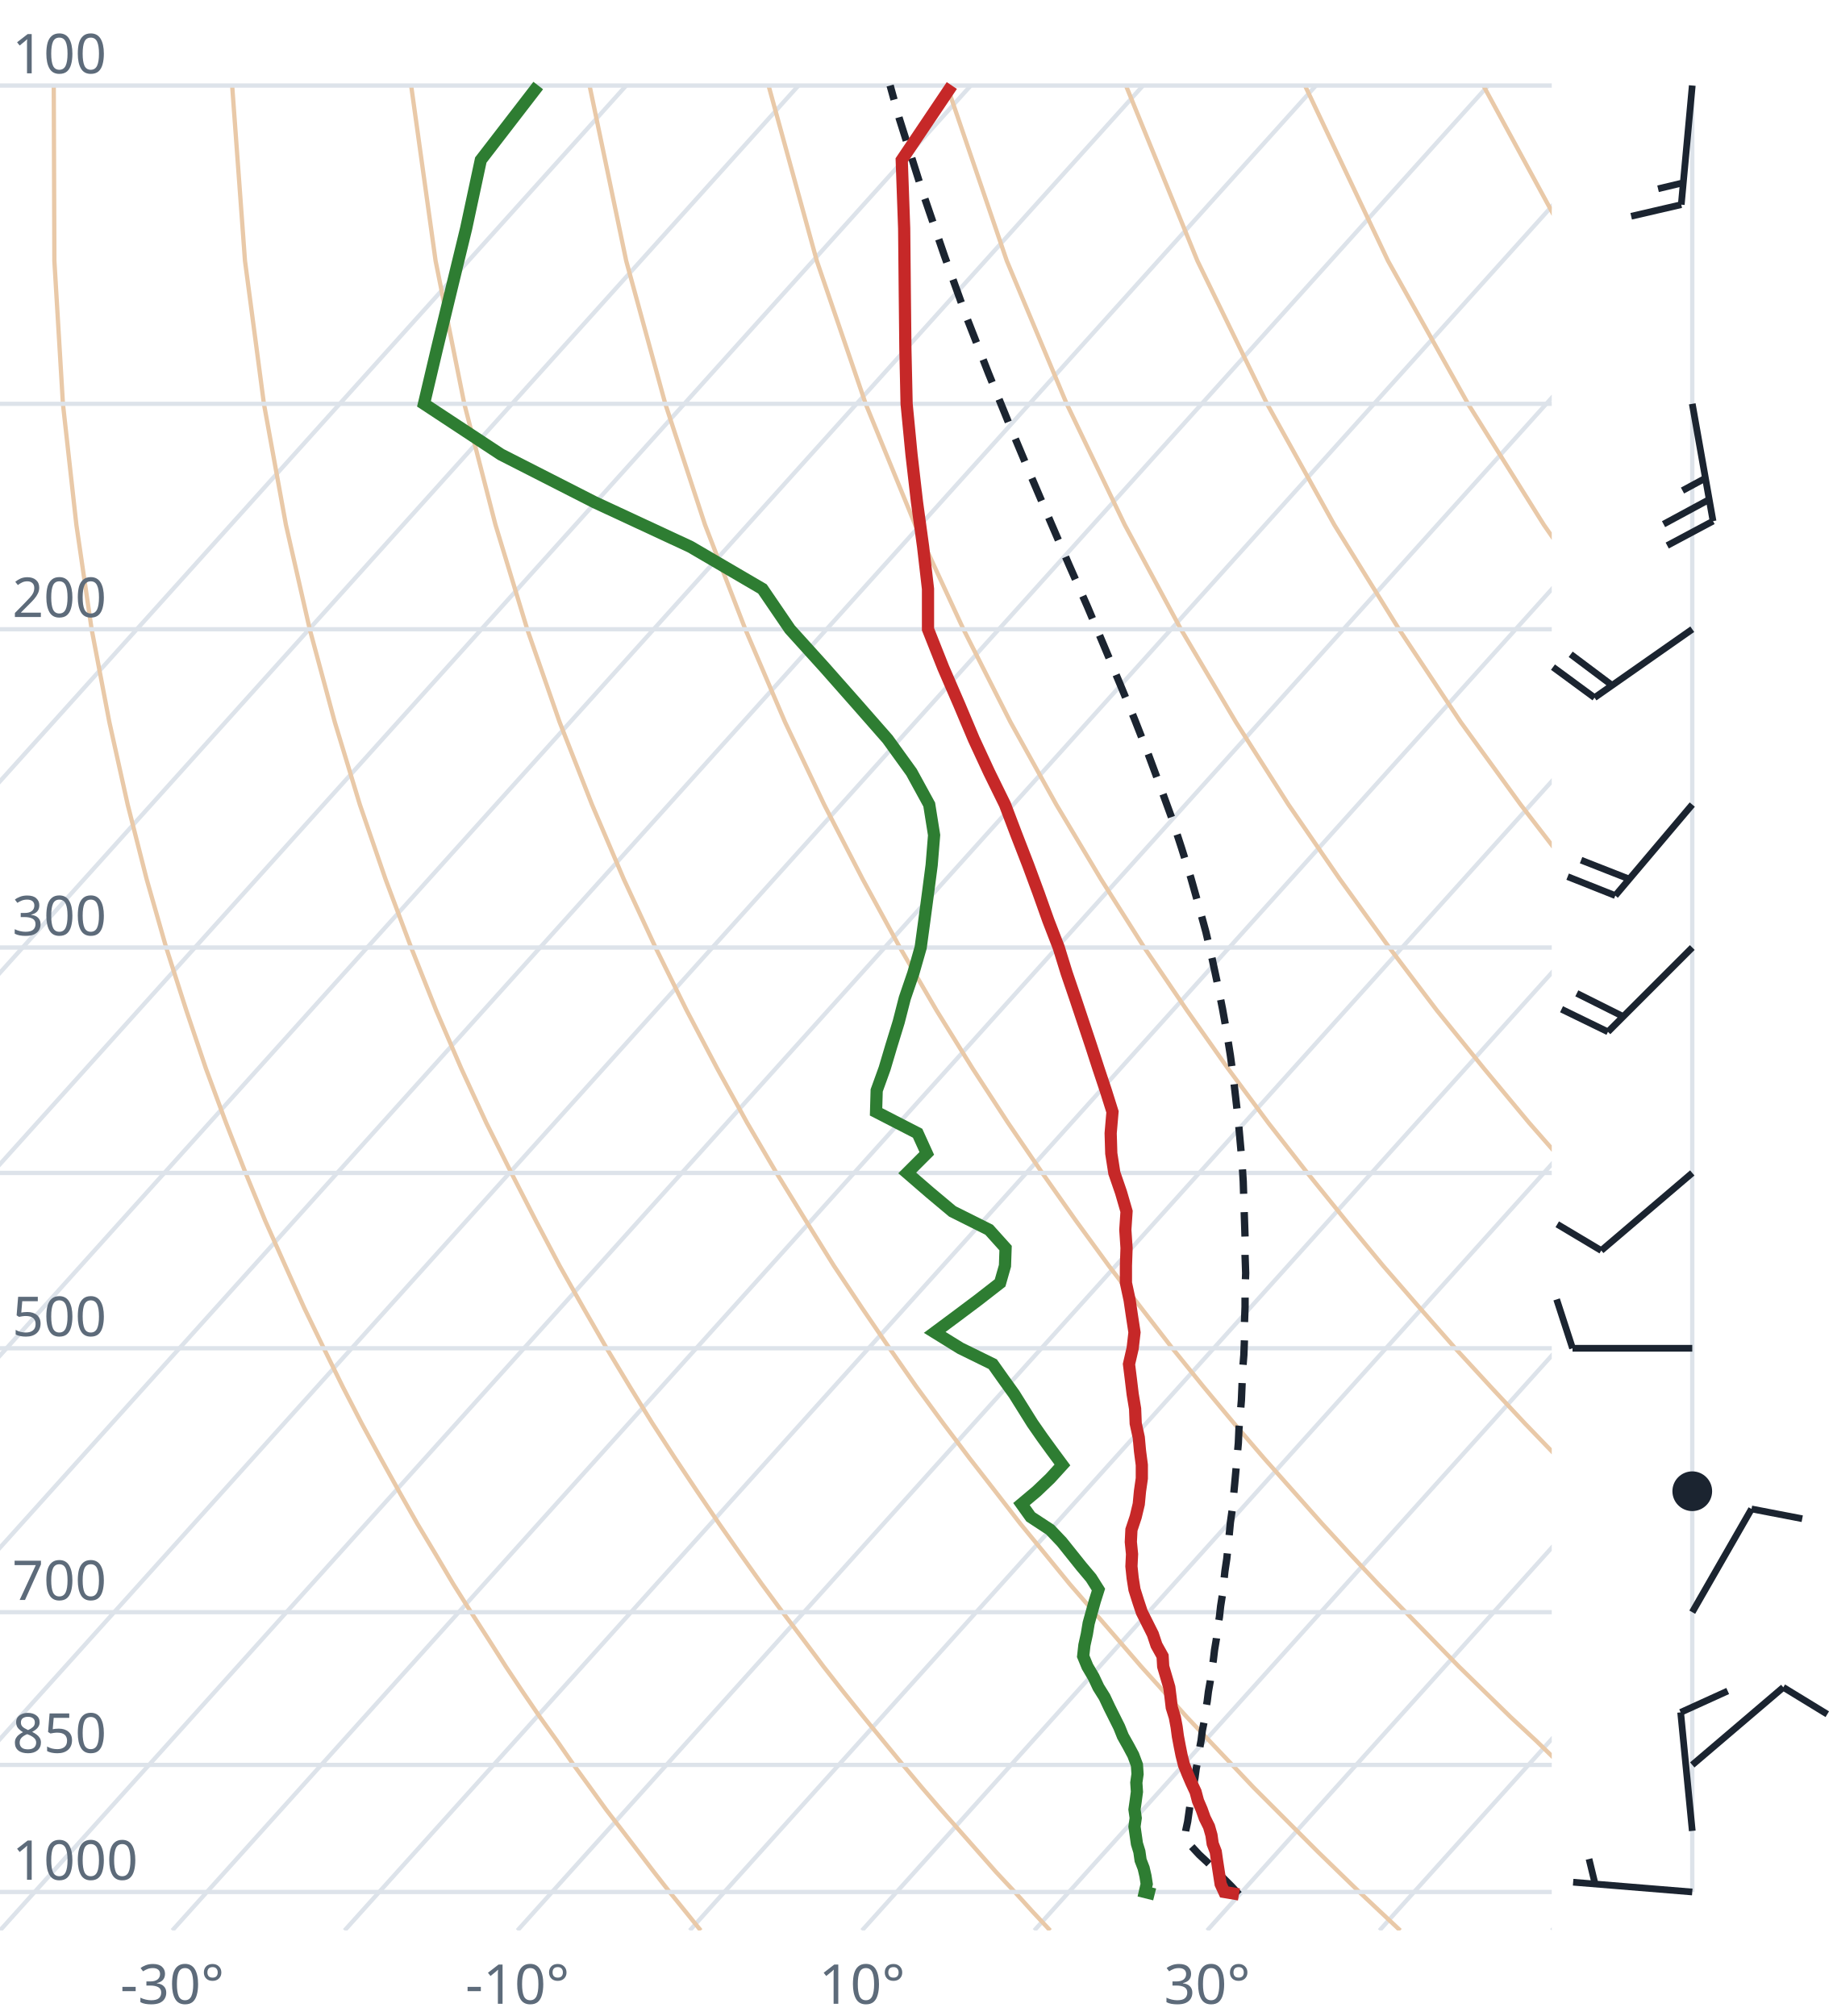
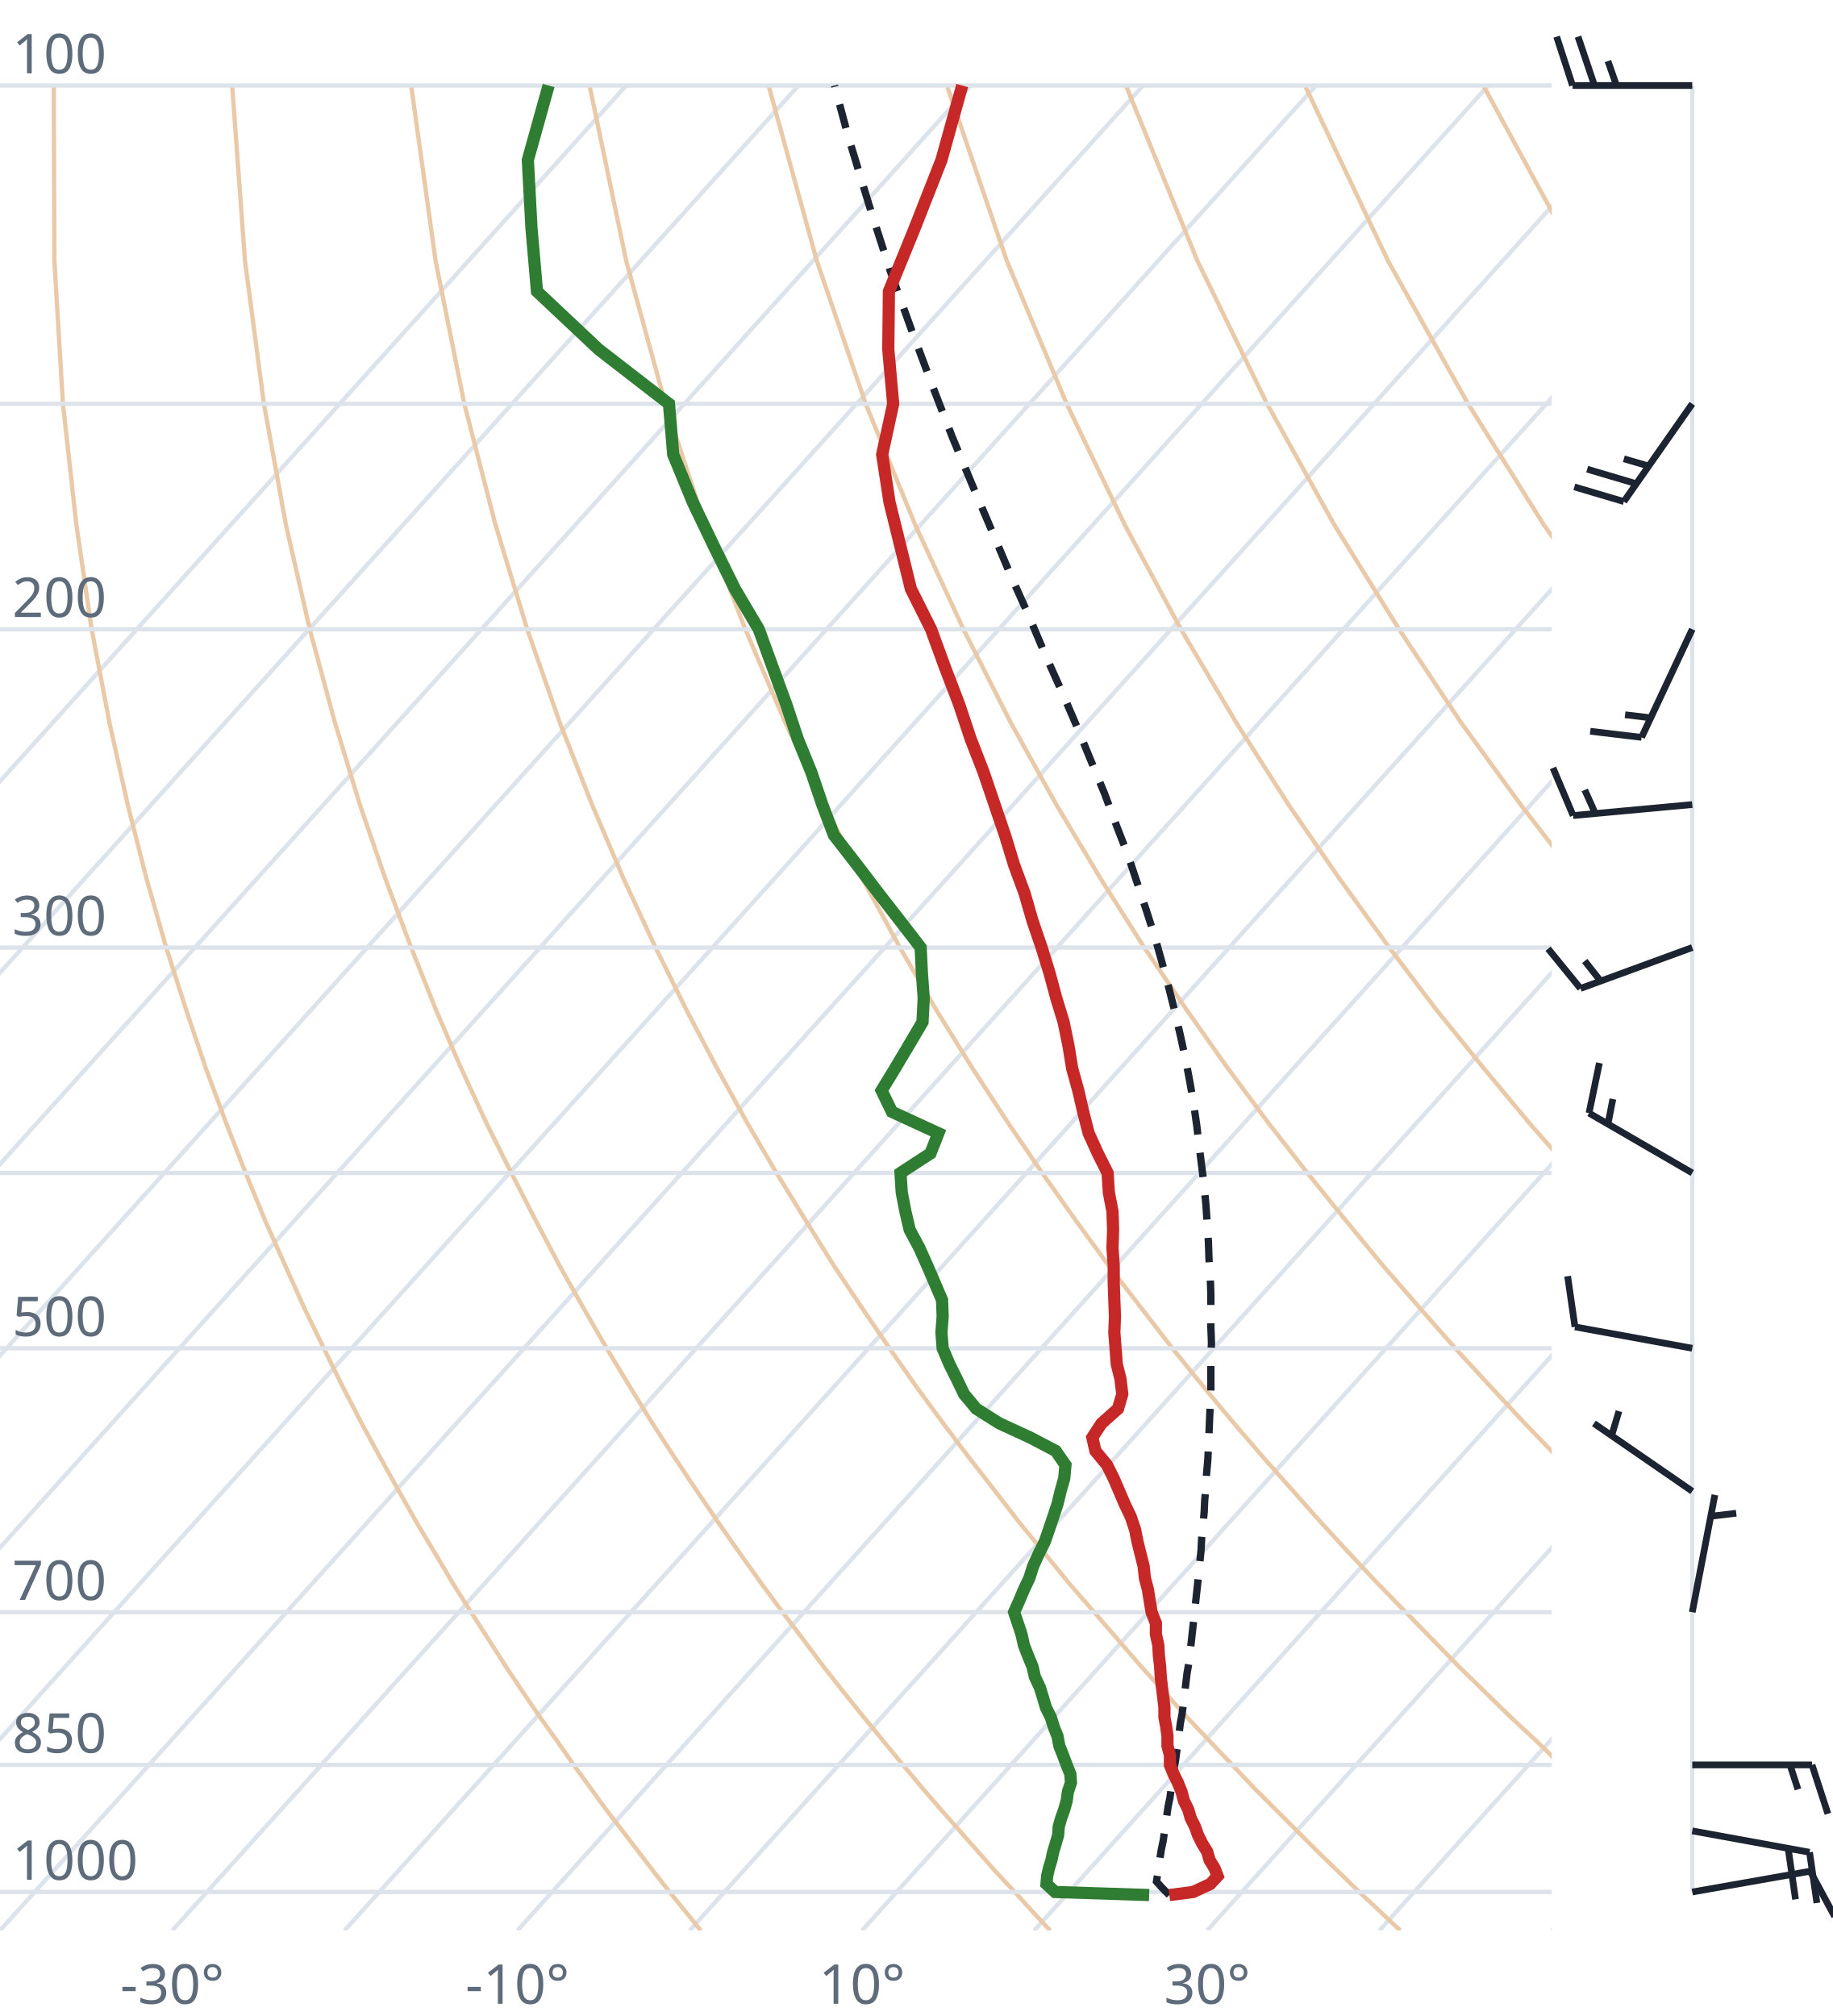
<svg xmlns="http://www.w3.org/2000/svg" viewBox="0 0 300 330" font-family="system-ui,sans-serif" font-size="9">
  <style>.g{stroke:#dde3ea;stroke-width:.7;fill:none}.ad{stroke:#e9c9a8;stroke-width:.7;fill:none}.t{stroke:#c62828;stroke-width:2;fill:none}.d{stroke:#2e7d32;stroke-width:2;fill:none}.pc{stroke:#1b2430;stroke-width:1.2;stroke-dasharray:4 3;fill:none}.barb{stroke:#1b2430;stroke-width:1.1;fill:#1b2430}text{fill:#5d6b7a}</style>
  <clipPath id="c">
    <rect x="0" y="0" width="254" height="316.0" />
  </clipPath>
  <g clip-path="url(#c)">
    <line class="g" x1="-169.3" y1="316.0" x2="102.5" y2="14.0" />
    <line class="g" x1="-141.1" y1="316.0" x2="130.7" y2="14.0" />
    <line class="g" x1="-112.9" y1="316.0" x2="158.9" y2="14.0" />
    <line class="g" x1="-84.7" y1="316.0" x2="187.1" y2="14.0" />
    <line class="g" x1="-56.4" y1="316.0" x2="215.4" y2="14.0" />
    <line class="g" x1="-28.2" y1="316.0" x2="243.6" y2="14.0" />
    <line class="g" x1="0.0" y1="316.0" x2="271.8" y2="14.0" />
    <line class="g" x1="28.2" y1="316.0" x2="300.0" y2="14.0" />
    <line class="g" x1="56.4" y1="316.0" x2="328.2" y2="14.0" />
    <line class="g" x1="84.7" y1="316.0" x2="356.5" y2="14.0" />
    <line class="g" x1="112.9" y1="316.0" x2="384.7" y2="14.0" />
    <line class="g" x1="141.1" y1="316.0" x2="412.9" y2="14.0" />
    <line class="g" x1="169.3" y1="316.0" x2="441.1" y2="14.0" />
    <line class="g" x1="197.6" y1="316.0" x2="469.4" y2="14.0" />
    <line class="g" x1="225.8" y1="316.0" x2="497.6" y2="14.0" />
    <line class="g" x1="254.0" y1="316.0" x2="525.8" y2="14.0" />
    <path class="ad" d="M114.7,316.0L112.2,312.9L109.6,309.7L107.1,306.5L104.5,303.1L101.9,299.7L99.2,296.2L96.6,292.6L93.9,288.9L91.2,285.0L88.4,281.1L85.6,277.0L82.8,272.8L80.0,268.4L77.1,263.9L74.2,259.3L71.3,254.4L68.3,249.4L65.3,244.1L62.3,238.7L59.2,233.0L56.1,227.0L53.0,220.7L49.8,214.1L46.7,207.2L43.4,199.8L40.2,192.0L37.0,183.8L33.7,174.9L30.5,165.4L27.2,155.1L24.0,143.9L20.9,131.7L17.9,118.2L15.0,103.0L12.5,85.9L10.3,66.1L8.9,42.7L8.8,14.0" />
    <path class="ad" d="M171.9,316.0L169.0,312.9L166.1,309.7L163.1,306.5L160.1,303.1L157.1,299.7L154.0,296.2L150.9,292.6L147.8,288.9L144.6,285.0L141.4,281.1L138.1,277.0L134.8,272.8L131.5,268.4L128.1,263.9L124.7,259.3L121.2,254.4L117.7,249.4L114.1,244.1L110.5,238.7L106.8,233.0L103.1,227.0L99.3,220.7L95.5,214.1L91.6,207.2L87.7,199.8L83.7,192.0L79.6,183.8L75.5,174.9L71.4,165.4L67.3,155.1L63.1,143.9L58.9,131.7L54.8,118.2L50.7,103.0L46.8,85.9L43.2,66.1L40.1,42.7L38.0,14.0" />
    <path class="ad" d="M229.2,316.0L225.9,312.9L222.5,309.7L219.2,306.5L215.7,303.1L212.3,299.7L208.8,296.2L205.2,292.6L201.7,288.9L198.0,285.0L194.3,281.1L190.6,277.0L186.8,272.8L183.0,268.4L179.1,263.9L175.1,259.3L171.1,254.4L167.0,249.4L162.9,244.1L158.7,238.7L154.4,233.0L150.0,227.0L145.6,220.7L141.1,214.1L136.5,207.2L131.9,199.8L127.1,192.0L122.3,183.8L117.4,174.9L112.4,165.4L107.3,155.1L102.1,143.9L96.9,131.7L91.6,118.2L86.3,103.0L81.1,85.9L76.0,66.1L71.3,42.7L67.3,14.0" />
    <path class="ad" d="M286.4,316.0L282.7,312.9L279.0,309.7L275.2,306.5L271.4,303.1L267.5,299.7L263.6,296.2L259.6,292.6L255.5,288.9L251.5,285.0L247.3,281.1L243.1,277.0L238.8,272.8L234.5,268.4L230.1,263.9L225.6,259.3L221.0,254.4L216.4,249.4L211.7,244.1L206.9,238.7L202.0,233.0L197.0,227.0L191.9,220.7L186.8,214.1L181.5,207.2L176.1,199.8L170.6,192.0L165.0,183.8L159.2,174.9L153.3,165.4L147.3,155.1L141.2,143.9L134.9,131.7L128.5,118.2L122.0,103.0L115.4,85.9L108.9,66.1L102.5,42.7L96.5,14.0" />
    <path class="ad" d="M343.6,316.0L339.5,312.9L335.4,309.7L331.2,306.5L327.0,303.1L322.7,299.7L318.3,296.2L313.9,292.6L309.4,288.9L304.9,285.0L300.3,281.1L295.6,277.0L290.8,272.8L286.0,268.4L281.0,263.9L276.0,259.3L270.9,254.4L265.7,249.4L260.5,244.1L255.1,238.7L249.6,233.0L244.0,227.0L238.2,220.7L232.4,214.1L226.4,207.2L220.3,199.8L214.0,192.0L207.6,183.8L201.0,174.9L194.3,165.4L187.3,155.1L180.2,143.9L172.9,131.7L165.4,118.2L157.7,103.0L149.8,85.9L141.7,66.1L133.7,42.7L125.8,14.0" />
    <path class="ad" d="M400.9,316.0L396.4,312.9L391.9,309.7L387.3,306.5L382.6,303.1L377.9,299.7L373.1,296.2L368.2,292.6L363.3,288.9L358.3,285.0L353.2,281.1L348.1,277.0L342.8,272.8L337.5,268.4L332.0,263.9L326.5,259.3L320.9,254.4L315.1,249.4L309.2,244.1L303.3,238.7L297.2,233.0L290.9,227.0L284.6,220.7L278.0,214.1L271.4,207.2L264.5,199.8L257.5,192.0L250.3,183.8L242.9,174.9L235.2,165.4L227.4,155.1L219.3,143.9L210.9,131.7L202.3,118.2L193.3,103.0L184.1,85.9L174.6,66.1L164.8,42.7L155.0,14.0" />
    <path class="ad" d="M458.1,316.0L453.2,312.9L448.3,309.7L443.3,306.5L438.2,303.1L433.1,299.7L427.9,296.2L422.6,292.6L417.2,288.9L411.7,285.0L406.2,281.1L400.5,277.0L394.8,272.8L389.0,268.4L383.0,263.9L376.9,259.3L370.8,254.4L364.5,249.4L358.0,244.1L351.5,238.7L344.8,233.0L337.9,227.0L330.9,220.7L323.7,214.1L316.3,207.2L308.7,199.8L300.9,192.0L292.9,183.8L284.7,174.9L276.2,165.4L267.4,155.1L258.3,143.9L248.9,131.7L239.1,118.2L229.0,103.0L218.4,85.9L207.4,66.1L196.0,42.7L184.3,14.0" />
    <path class="ad" d="M515.3,316.0L510.1,312.9L504.7,309.7L499.3,306.5L493.9,303.1L488.3,299.7L482.7,296.2L476.9,292.6L471.1,288.9L465.2,285.0L459.2,281.1L453.0,277.0L446.8,272.8L440.5,268.4L434.0,263.9L427.4,259.3L420.7,254.4L413.8,249.4L406.8,244.1L399.7,238.7L392.4,233.0L384.9,227.0L377.2,220.7L369.3,214.1L361.2,207.2L352.9,199.8L344.4,192.0L335.6,183.8L326.5,174.9L317.1,165.4L307.4,155.1L297.4,143.9L286.9,131.7L276.0,118.2L264.6,103.0L252.7,85.9L240.3,66.1L227.2,42.7L213.6,14.0" />
    <path class="ad" d="M572.6,316.0L566.9,312.9L561.2,309.7L555.4,306.5L549.5,303.1L543.5,299.7L537.4,296.2L531.3,292.6L525.0,288.9L518.6,285.0L512.1,281.1L505.5,277.0L498.8,272.8L491.9,268.4L485.0,263.9L477.9,259.3L470.6,254.4L463.2,249.4L455.6,244.1L447.9,238.7L439.9,233.0L431.8,227.0L423.5,220.7L415.0,214.1L406.2,207.2L397.2,199.8L387.9,192.0L378.3,183.8L368.4,174.9L358.1,165.4L347.5,155.1L336.4,143.9L324.9,131.7L312.9,118.2L300.3,103.0L287.1,85.9L273.1,66.1L258.4,42.7L242.8,14.0" />
    <path class="ad" d="M629.8,316.0L623.8,312.9L617.6,309.7L611.4,306.5L605.1,303.1L598.7,299.7L592.2,296.2L585.6,292.6L578.9,288.9L572.0,285.0L565.1,281.1L558.0,277.0L550.8,272.8L543.4,268.4L536.0,263.9L528.3,259.3L520.5,254.4L512.5,249.4L504.4,244.1L496.1,238.7L487.5,233.0L478.8,227.0L469.8,220.7L460.6,214.1L451.1,207.2L441.4,199.8L431.3,192.0L420.9,183.8L410.2,174.9L399.1,165.4L387.5,155.1L375.5,143.9L362.9,131.7L349.8,118.2L335.9,103.0L321.4,85.9L306.0,66.1L289.6,42.7L272.1,14.0" />
    <line class="g" x1="0" y1="309.7" x2="254" y2="309.7" />
    <line class="g" x1="0" y1="288.9" x2="254" y2="288.9" />
    <line class="g" x1="0" y1="263.9" x2="254" y2="263.9" />
    <line class="g" x1="0" y1="220.7" x2="254" y2="220.7" />
    <line class="g" x1="0" y1="192.0" x2="254" y2="192.0" />
    <line class="g" x1="0" y1="155.1" x2="254" y2="155.1" />
    <line class="g" x1="0" y1="103.0" x2="254" y2="103.0" />
    <line class="g" x1="0" y1="66.1" x2="254" y2="66.1" />
    <line class="g" x1="0" y1="14.0" x2="254" y2="14.0" />
-     <path class="pc" d="M202.8,310.1L201.6,308.8L200.3,307.5L199.0,306.2L197.7,304.9L196.3,303.6L195.0,302.2L193.9,301.0L194.1,299.6L194.4,298.2L194.6,296.8L194.8,295.4L195.1,293.9L195.3,292.5L195.6,291.0L195.8,289.5L196.1,288.0L196.3,286.5L196.6,284.9L196.8,283.3L197.1,281.8L197.3,280.2L197.6,278.5L197.8,276.9L198.1,275.2L198.3,273.5L198.6,271.8L198.8,270.1L199.1,268.3L199.3,266.5L199.6,264.7L199.8,262.9L200.1,261.0L200.3,259.1L200.5,257.2L200.8,255.2L201.0,253.3L201.2,251.3L201.4,249.2L201.7,247.1L201.9,245.0L202.1,242.9L202.3,240.7L202.5,238.5L202.7,236.2L202.8,233.9L203.0,231.6L203.2,229.2L203.3,226.8L203.4,224.3L203.6,221.8L203.7,219.2L203.7,216.6L203.8,213.9L203.8,211.2L203.9,208.4L203.8,205.5L203.8,202.6L203.7,199.6L203.6,196.6L203.5,193.4L203.3,190.2L203.0,186.9L202.7,183.5L202.3,180.0L201.9,176.5L201.4,172.8L200.8,169.0L200.1,165.1L199.3,161.1L198.4,156.9L197.4,152.6L196.2,148.2L194.9,143.6L193.4,138.8L191.8,133.9L189.9,128.7L187.9,123.3L185.7,117.7L183.3,111.9L180.7,105.7L178.0,99.3L175.0,92.5L171.9,85.3L168.7,77.8L165.3,69.7L161.8,61.1L158.2,51.9L154.6,41.9L150.9,31.1L147.2,19.4L145.7,14.0" />
-     <path class="t" d="M202.8,310.1L200.4,309.7L199.8,308.4L199.6,307.1L199.4,305.8L199.2,304.5L199.0,303.1L198.5,301.8L198.3,300.4L197.9,299.0L197.2,297.6L196.7,296.2L196.1,294.8L195.7,293.3L195.0,291.8L194.4,290.4L193.8,288.9L193.4,287.3L193.1,285.8L192.8,284.2L192.6,282.7L192.3,281.1L191.8,279.5L191.6,277.8L191.4,276.2L190.9,274.5L190.4,272.8L190.3,271.1L189.3,269.3L188.7,267.5L187.8,265.7L186.9,263.9L186.3,262.1L185.7,260.2L185.4,258.3L185.2,256.4L185.3,254.4L185.1,252.4L185.2,250.4L185.9,248.3L186.4,246.2L186.6,244.1L186.9,242.0L186.9,239.8L186.6,237.5L186.4,235.3L185.9,233.0L185.8,230.6L185.4,228.2L185.1,225.7L184.8,223.3L185.4,220.7L185.7,218.1L185.3,215.5L184.9,212.8L184.3,210.0L184.3,207.2L184.4,204.3L184.2,201.3L184.4,198.3L183.5,195.2L182.4,192.0L181.9,188.8L181.8,185.5L182.1,182.0L181.0,178.5L179.8,174.9L178.6,171.2L177.3,167.3L176.0,163.4L174.6,159.3L173.3,155.1L171.6,150.7L170.0,146.2L168.3,141.6L166.4,136.7L164.5,131.7L161.9,126.4L159.4,121.0L157.0,115.3L154.4,109.3L151.9,103.0L151.9,96.4L151.1,89.5L150.1,82.2L149.2,74.4L148.4,66.1L148.2,57.2L148.1,47.7L148.0,37.4L147.6,26.2L155.8,14.0" />
-     <path class="d" d="M189.0,310.1L187.4,309.7L187.7,308.4L187.5,307.1L187.2,305.8L186.7,304.5L186.5,303.1L186.1,301.8L185.9,300.4L185.7,299.0L185.9,297.6L185.7,296.2L185.9,294.8L186.1,293.3L186.0,291.8L186.2,290.4L186.1,288.9L185.5,287.3L184.7,285.8L183.8,284.2L183.2,282.7L182.4,281.1L181.6,279.5L180.8,277.8L179.8,276.2L179.0,274.5L178.0,272.8L177.3,271.1L177.5,269.3L177.9,267.5L178.2,265.7L178.7,263.9L179.2,262.1L179.8,260.2L178.6,258.3L177.0,256.4L175.4,254.4L173.8,252.4L171.9,250.4L168.7,248.3L167.2,246.2L169.7,244.1L171.9,242.0L173.9,239.8L172.2,237.5L170.6,235.3L169.0,233.0L167.5,230.6L166.0,228.2L164.2,225.7L162.5,223.3L157.2,220.7L153.0,218.1L156.5,215.5L160.1,212.8L163.7,210.0L164.5,207.2L164.6,204.3L161.9,201.3L155.9,198.3L152.2,195.2L148.5,192.0L151.7,188.8L150.2,185.5L143.4,182.0L143.5,178.5L144.8,174.9L145.9,171.2L147.1,167.3L148.1,163.4L149.5,159.3L150.7,155.1L151.3,150.7L151.9,146.2L152.5,141.6L152.9,136.7L152.1,131.7L149.2,126.4L145.3,121.0L140.3,115.3L135.0,109.3L129.3,103.0L124.8,96.4L113.0,89.5L97.3,82.2L82.0,74.4L69.4,66.1L71.5,57.2L73.8,47.7L76.3,37.4L78.7,26.2L88.1,14.0" />
+     <path class="pc" d="M191.4,310.2L190.2,309.0L189.3,308.0L189.5,306.7L189.7,305.4L189.9,304.0L190.1,302.7L190.4,301.3L190.6,299.9L190.8,298.5L191.0,297.1L191.2,295.7L191.5,294.3L191.7,292.8L191.9,291.3L192.1,289.8L192.4,288.3L192.6,286.8L192.8,285.3L193.0,283.7L193.2,282.1L193.5,280.5L193.7,278.9L193.9,277.3L194.1,275.6L194.3,273.9L194.6,272.2L194.8,270.5L195.0,268.7L195.2,266.9L195.4,265.1L195.6,263.3L195.8,261.4L196.0,259.6L196.2,257.6L196.4,255.7L196.6,253.7L196.7,251.7L196.9,249.7L197.1,247.6L197.2,245.5L197.4,243.4L197.5,241.2L197.7,239.0L197.8,236.8L197.9,234.5L198.0,232.1L198.1,229.8L198.2,227.4L198.2,224.9L198.2,222.4L198.3,219.8L198.2,217.2L198.2,214.5L198.2,211.8L198.1,209.0L197.9,206.2L197.8,203.3L197.6,200.3L197.4,197.3L197.1,194.1L196.7,190.9L196.3,187.7L195.9,184.3L195.4,180.8L194.8,177.3L194.1,173.6L193.3,169.9L192.4,166.0L191.4,162.0L190.3,157.9L189.1,153.6L187.7,149.2L186.2,144.7L184.6,139.9L182.7,135.0L180.8,129.9L178.6,124.6L176.3,119.0L173.8,113.2L171.1,107.2L168.4,100.8L165.4,94.1L162.4,87.0L159.2,79.5L155.9,71.6L152.6,63.1L149.2,54.0L145.7,44.3L142.3,33.7L138.8,22.2L136.6,14.0" />
+     <path class="t" d="M191.4,310.2L195.3,309.7L198.1,308.4L199.3,307.1L198.8,305.8L198.0,304.5L197.6,303.1L196.8,301.8L196.1,300.4L195.6,299.0L194.9,297.6L194.5,296.2L193.8,294.8L193.4,293.3L192.8,291.8L192.1,290.4L191.5,288.9L191.5,287.3L191.1,285.8L191.1,284.2L190.9,282.7L190.6,281.1L190.6,279.5L190.4,277.8L190.2,276.2L190.0,274.5L189.9,272.8L189.7,271.1L189.6,269.3L189.2,267.5L189.2,265.7L188.5,263.9L188.2,262.1L187.9,260.2L187.4,258.3L187.2,256.4L186.7,254.4L186.2,252.4L185.8,250.4L185.1,248.3L184.1,246.2L183.2,244.1L182.3,242.0L181.2,239.8L179.3,237.5L178.8,235.3L180.3,233.0L183.0,230.6L183.7,228.2L183.4,225.7L182.8,223.3L182.6,220.7L182.4,218.1L182.5,215.5L182.4,212.8L182.3,210.0L182.3,207.2L182.1,204.3L182.2,201.3L182.1,198.3L181.5,195.2L181.3,192.0L179.7,188.8L178.2,185.5L177.3,182.0L176.5,178.5L175.5,174.9L174.9,171.2L174.1,167.3L172.9,163.4L171.8,159.3L170.5,155.1L169.0,150.7L167.7,146.2L166.0,141.6L164.5,136.7L162.8,131.7L161.0,126.4L158.9,121.0L157.0,115.3L154.7,109.3L152.4,103.0L149.1,96.4L147.4,89.5L145.6,82.2L144.4,74.4L146.2,66.1L145.4,57.2L145.5,47.7L149.7,37.4L154.1,26.2L157.5,14.0" />
+     <path class="d" d="M188.1,310.2L172.7,309.7L171.3,308.4L171.4,307.1L171.7,305.8L172.1,304.5L172.4,303.1L172.8,301.8L173.2,300.4L173.3,299.0L173.7,297.6L174.2,296.2L174.6,294.8L174.8,293.3L175.3,291.8L175.2,290.4L174.6,288.9L174.0,287.3L173.4,285.8L173.1,284.2L172.5,282.7L172.0,281.1L171.2,279.5L170.7,277.8L170.2,276.2L169.4,274.5L169.0,272.8L168.3,271.1L167.6,269.3L167.2,267.5L166.6,265.7L166.0,263.9L166.8,262.1L167.6,260.2L168.5,258.3L169.1,256.4L170.0,254.4L171.0,252.4L171.7,250.4L172.4,248.3L173.1,246.2L173.6,244.1L174.2,242.0L174.4,239.8L172.8,237.5L168.6,235.3L163.6,233.0L159.8,230.6L157.8,228.2L156.6,225.7L155.4,223.3L154.3,220.7L154.1,218.1L154.3,215.5L154.2,212.8L153.0,210.0L151.8,207.2L150.5,204.3L148.9,201.3L148.2,198.3L147.6,195.2L147.4,192.0L152.3,188.8L153.6,185.5L146.0,182.0L144.3,178.5L146.5,174.9L148.7,171.2L151.0,167.3L151.2,163.4L150.9,159.3L150.7,155.1L147.3,150.7L143.8,146.2L140.3,141.6L136.5,136.7L134.6,131.7L132.8,126.4L130.6,121.0L128.7,115.3L126.5,109.3L124.2,103.0L120.3,96.4L116.9,89.5L113.4,82.2L110.2,74.4L109.5,66.1L98.0,57.2L87.9,47.7L87.0,37.4L86.4,26.2L89.8,14.0" />
  </g>
  <text x="2" y="307.7">1000</text>
  <text x="2" y="286.9">850</text>
  <text x="2" y="261.9">700</text>
  <text x="2" y="218.7">500</text>
  <text x="2" y="153.1">300</text>
  <text x="2" y="101.0">200</text>
  <text x="2" y="12.0">100</text>
  <text x="28.2" y="328" text-anchor="middle">-30°</text>
  <text x="84.7" y="328" text-anchor="middle">-10°</text>
  <text x="141.1" y="328" text-anchor="middle">10°</text>
  <text x="197.6" y="328" text-anchor="middle">30°</text>
  <line class="g" x1="277.0" y1="309.7" x2="277.0" y2="14.0" />
-   <path class="barb" d="M277.0,309.7L257.5,308.1M261.1,308.4L260.1,304.3" />
-   <path class="barb" d="M277.0,299.7L275.1,280.3M275.1,280.3L282.8,276.8" />
-   <path class="barb" d="M277.0,288.9L291.9,276.2M291.9,276.2L299.1,280.6" />
-   <path class="barb" d="M277.0,263.9L286.7,247.0M286.7,247.0L295.0,248.6" />
-   <circle class="barb" cx="277.0" cy="244.1" r="2.7" fill="none" />
-   <path class="barb" d="M277.0,220.7L257.4,220.7M257.4,220.7L254.8,212.7" />
-   <path class="barb" d="M277.0,192.0L262.1,204.7M262.1,204.7L254.9,200.4" />
-   <path class="barb" d="M277.0,155.1L263.2,168.9M263.2,168.9L255.6,165.2M265.7,166.4L258.1,162.6" />
-   <path class="barb" d="M277.0,131.7L264.4,146.6M264.4,146.6L256.6,143.5M266.7,143.9L258.8,140.8" />
-   <path class="barb" d="M277.0,103.0L261.0,114.2M261.0,114.2L254.2,109.2M263.9,112.2L257.1,107.1" />
-   <path class="barb" d="M277.0,66.1L280.4,85.3M280.4,85.3L272.9,89.3M279.7,81.8L272.3,85.8M279.1,78.3L275.4,80.3" />
-   <path class="barb" d="M277.0,14.0L275.2,33.5M275.2,33.5L267.0,35.4M275.6,29.9L271.4,30.9" />
+   <path class="barb" d="M277.0,309.7L296.3,306.3M296.3,306.3L300.3,313.7" />
+   <path class="barb" d="M277.0,299.7L296.2,303.2M296.2,303.2L297.4,311.5M292.7,302.6L293.9,310.9" />
+   <path class="barb" d="M277.0,288.9L296.6,288.9M296.6,288.9L299.2,296.9M293.0,288.9L294.3,292.9" />
+   <path class="barb" d="M277.0,263.9L280.7,244.7M280.0,248.2L284.2,247.7" />
+   <path class="barb" d="M277.0,244.1L260.9,233.0M263.8,235.0L265.0,231.0" />
+   <path class="barb" d="M277.0,220.7L257.8,217.2M257.8,217.2L256.6,208.9" />
+   <path class="barb" d="M277.0,192.0L260.1,182.2M260.1,182.2L261.8,174.0M263.2,184.0L264.0,179.9" />
+   <path class="barb" d="M277.0,155.1L258.7,161.8M258.7,161.8L253.4,155.3M262.0,160.6L259.4,157.3" />
+   <path class="barb" d="M277.0,131.7L257.5,133.5M257.5,133.5L254.2,125.7M261.1,133.1L259.4,129.3" />
+   <path class="barb" d="M277.0,103.0L268.7,120.7M268.7,120.7L260.3,119.7M270.2,117.5L266.0,117.0" />
+   <path class="barb" d="M277.0,66.1L265.8,82.1M265.8,82.1L257.7,79.7M267.9,79.2L259.8,76.8M269.9,76.3L265.8,75.1" />
+   <path class="barb" d="M277.0,14.0L257.4,14.0M257.4,14.0L254.8,6.0M261.0,14.0L258.3,6.0M264.6,14.0L263.2,10.0" />
</svg>
